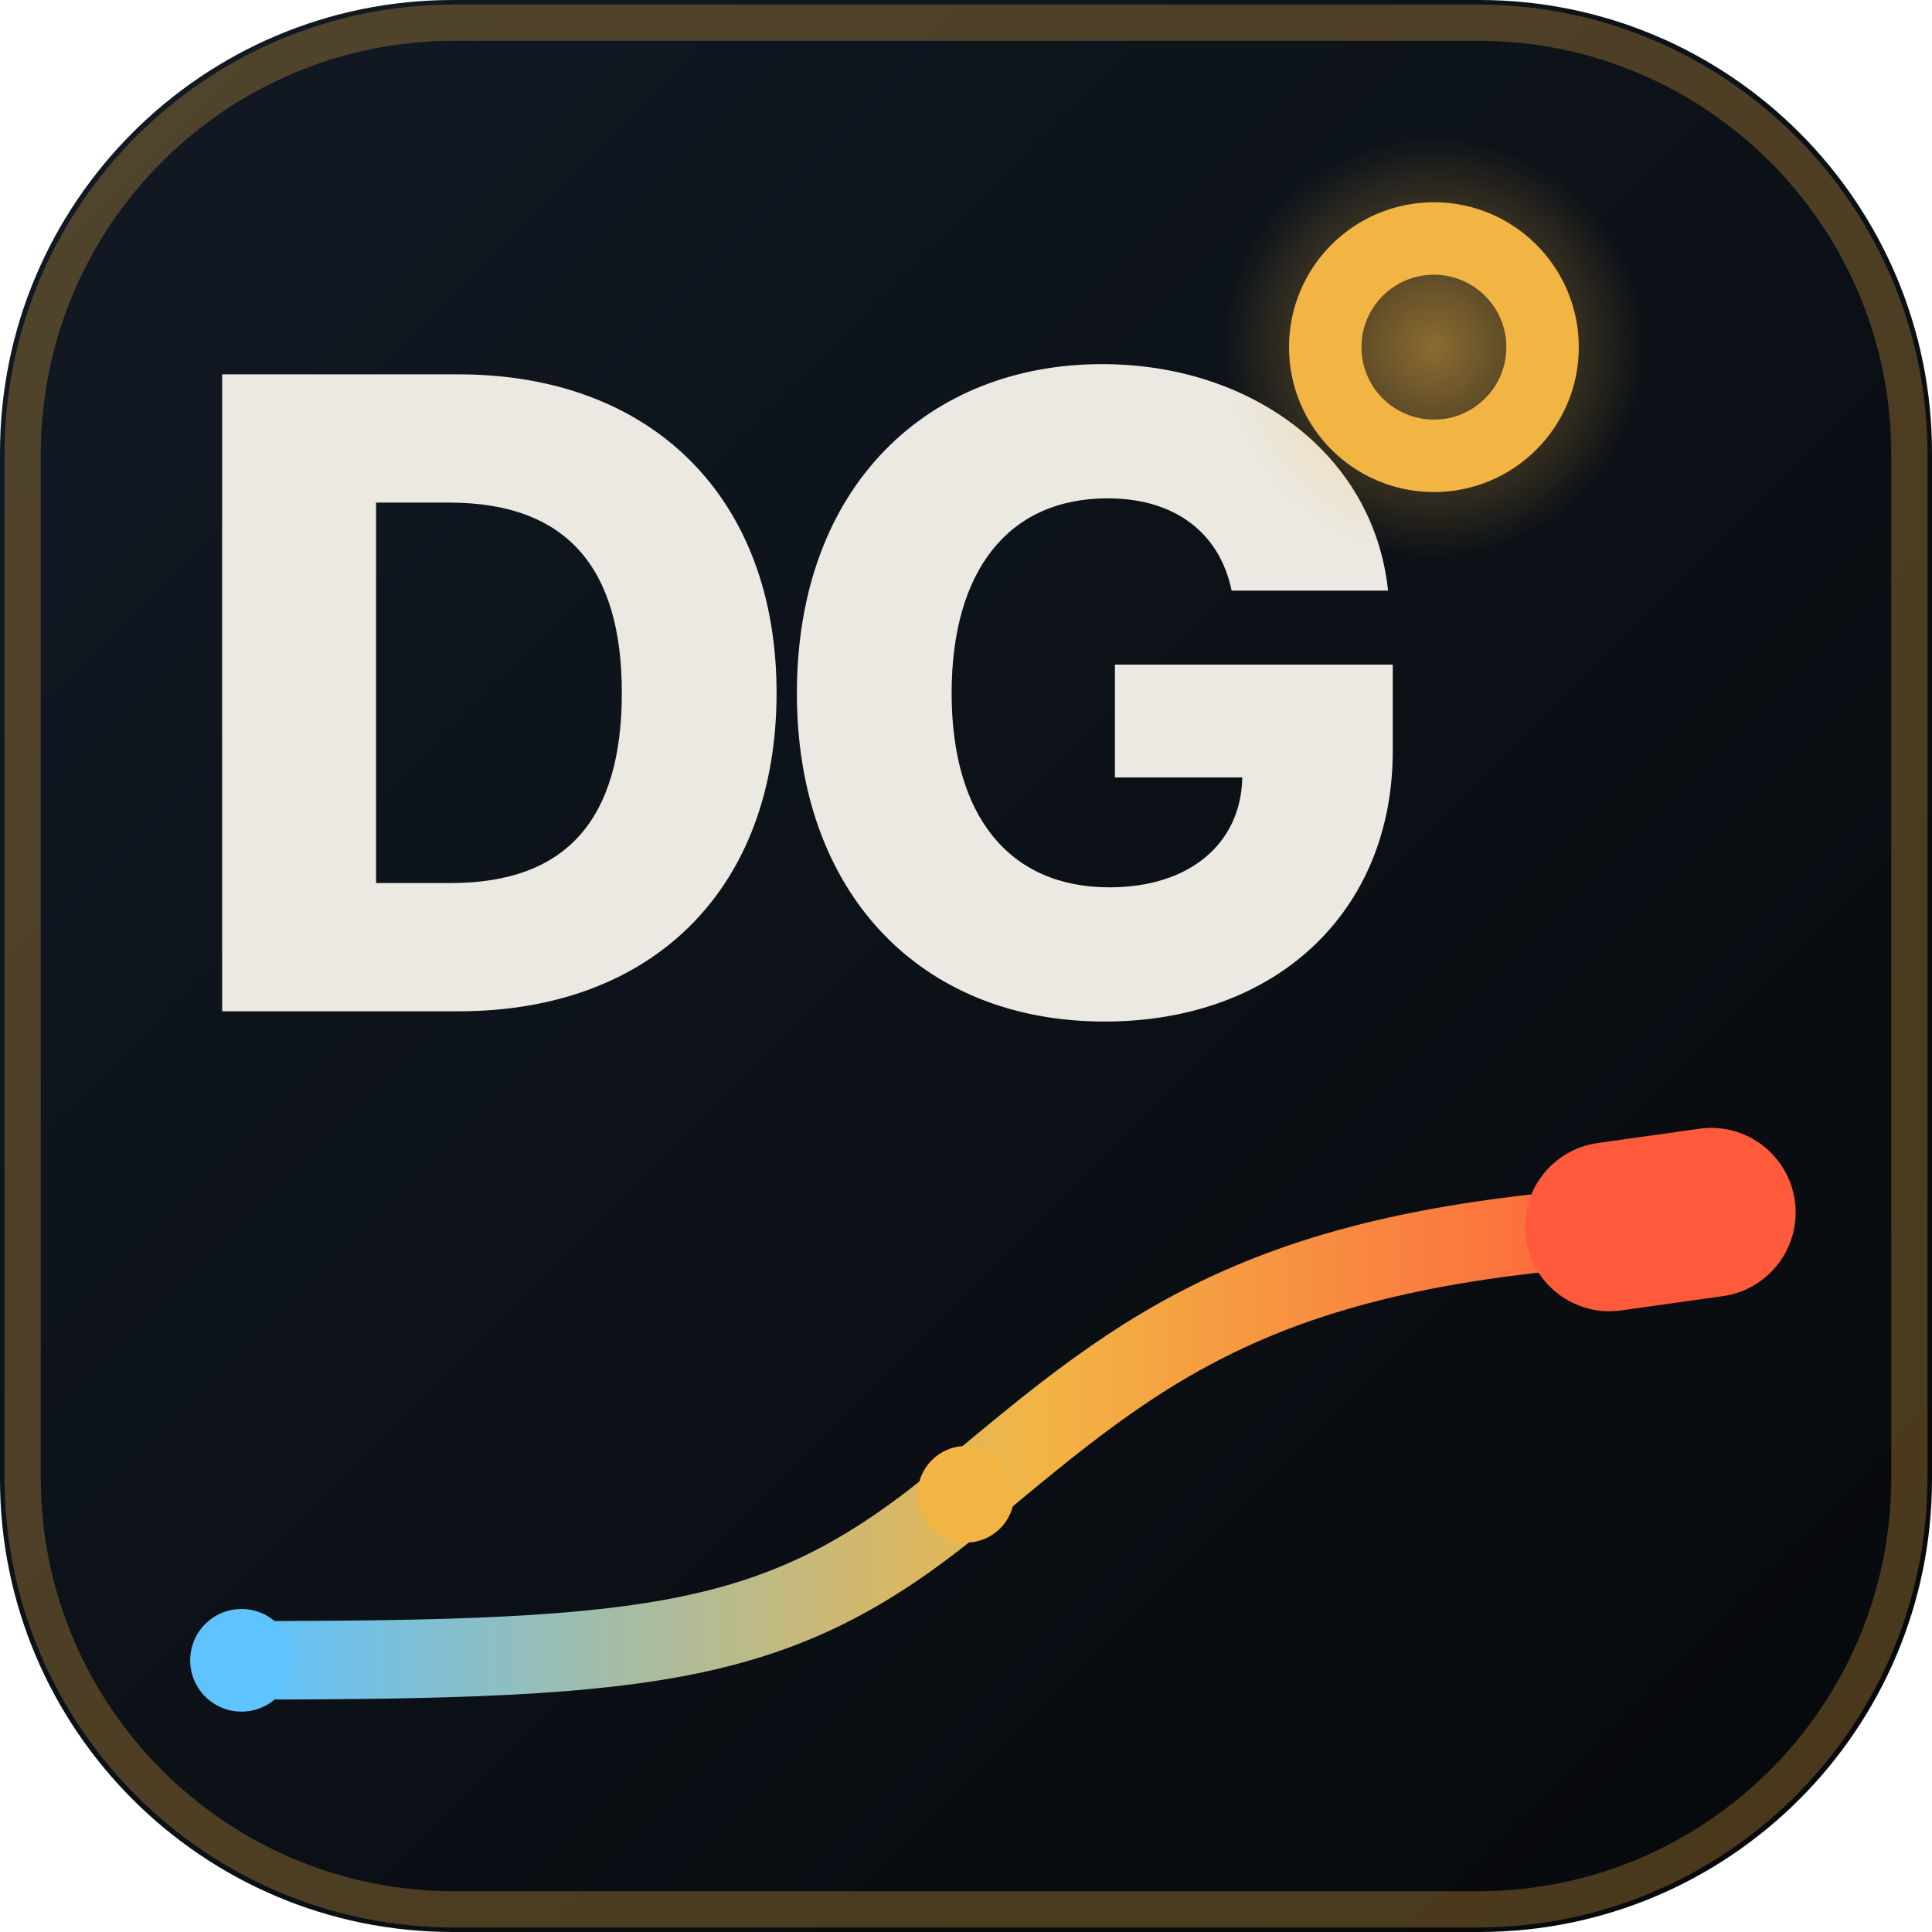
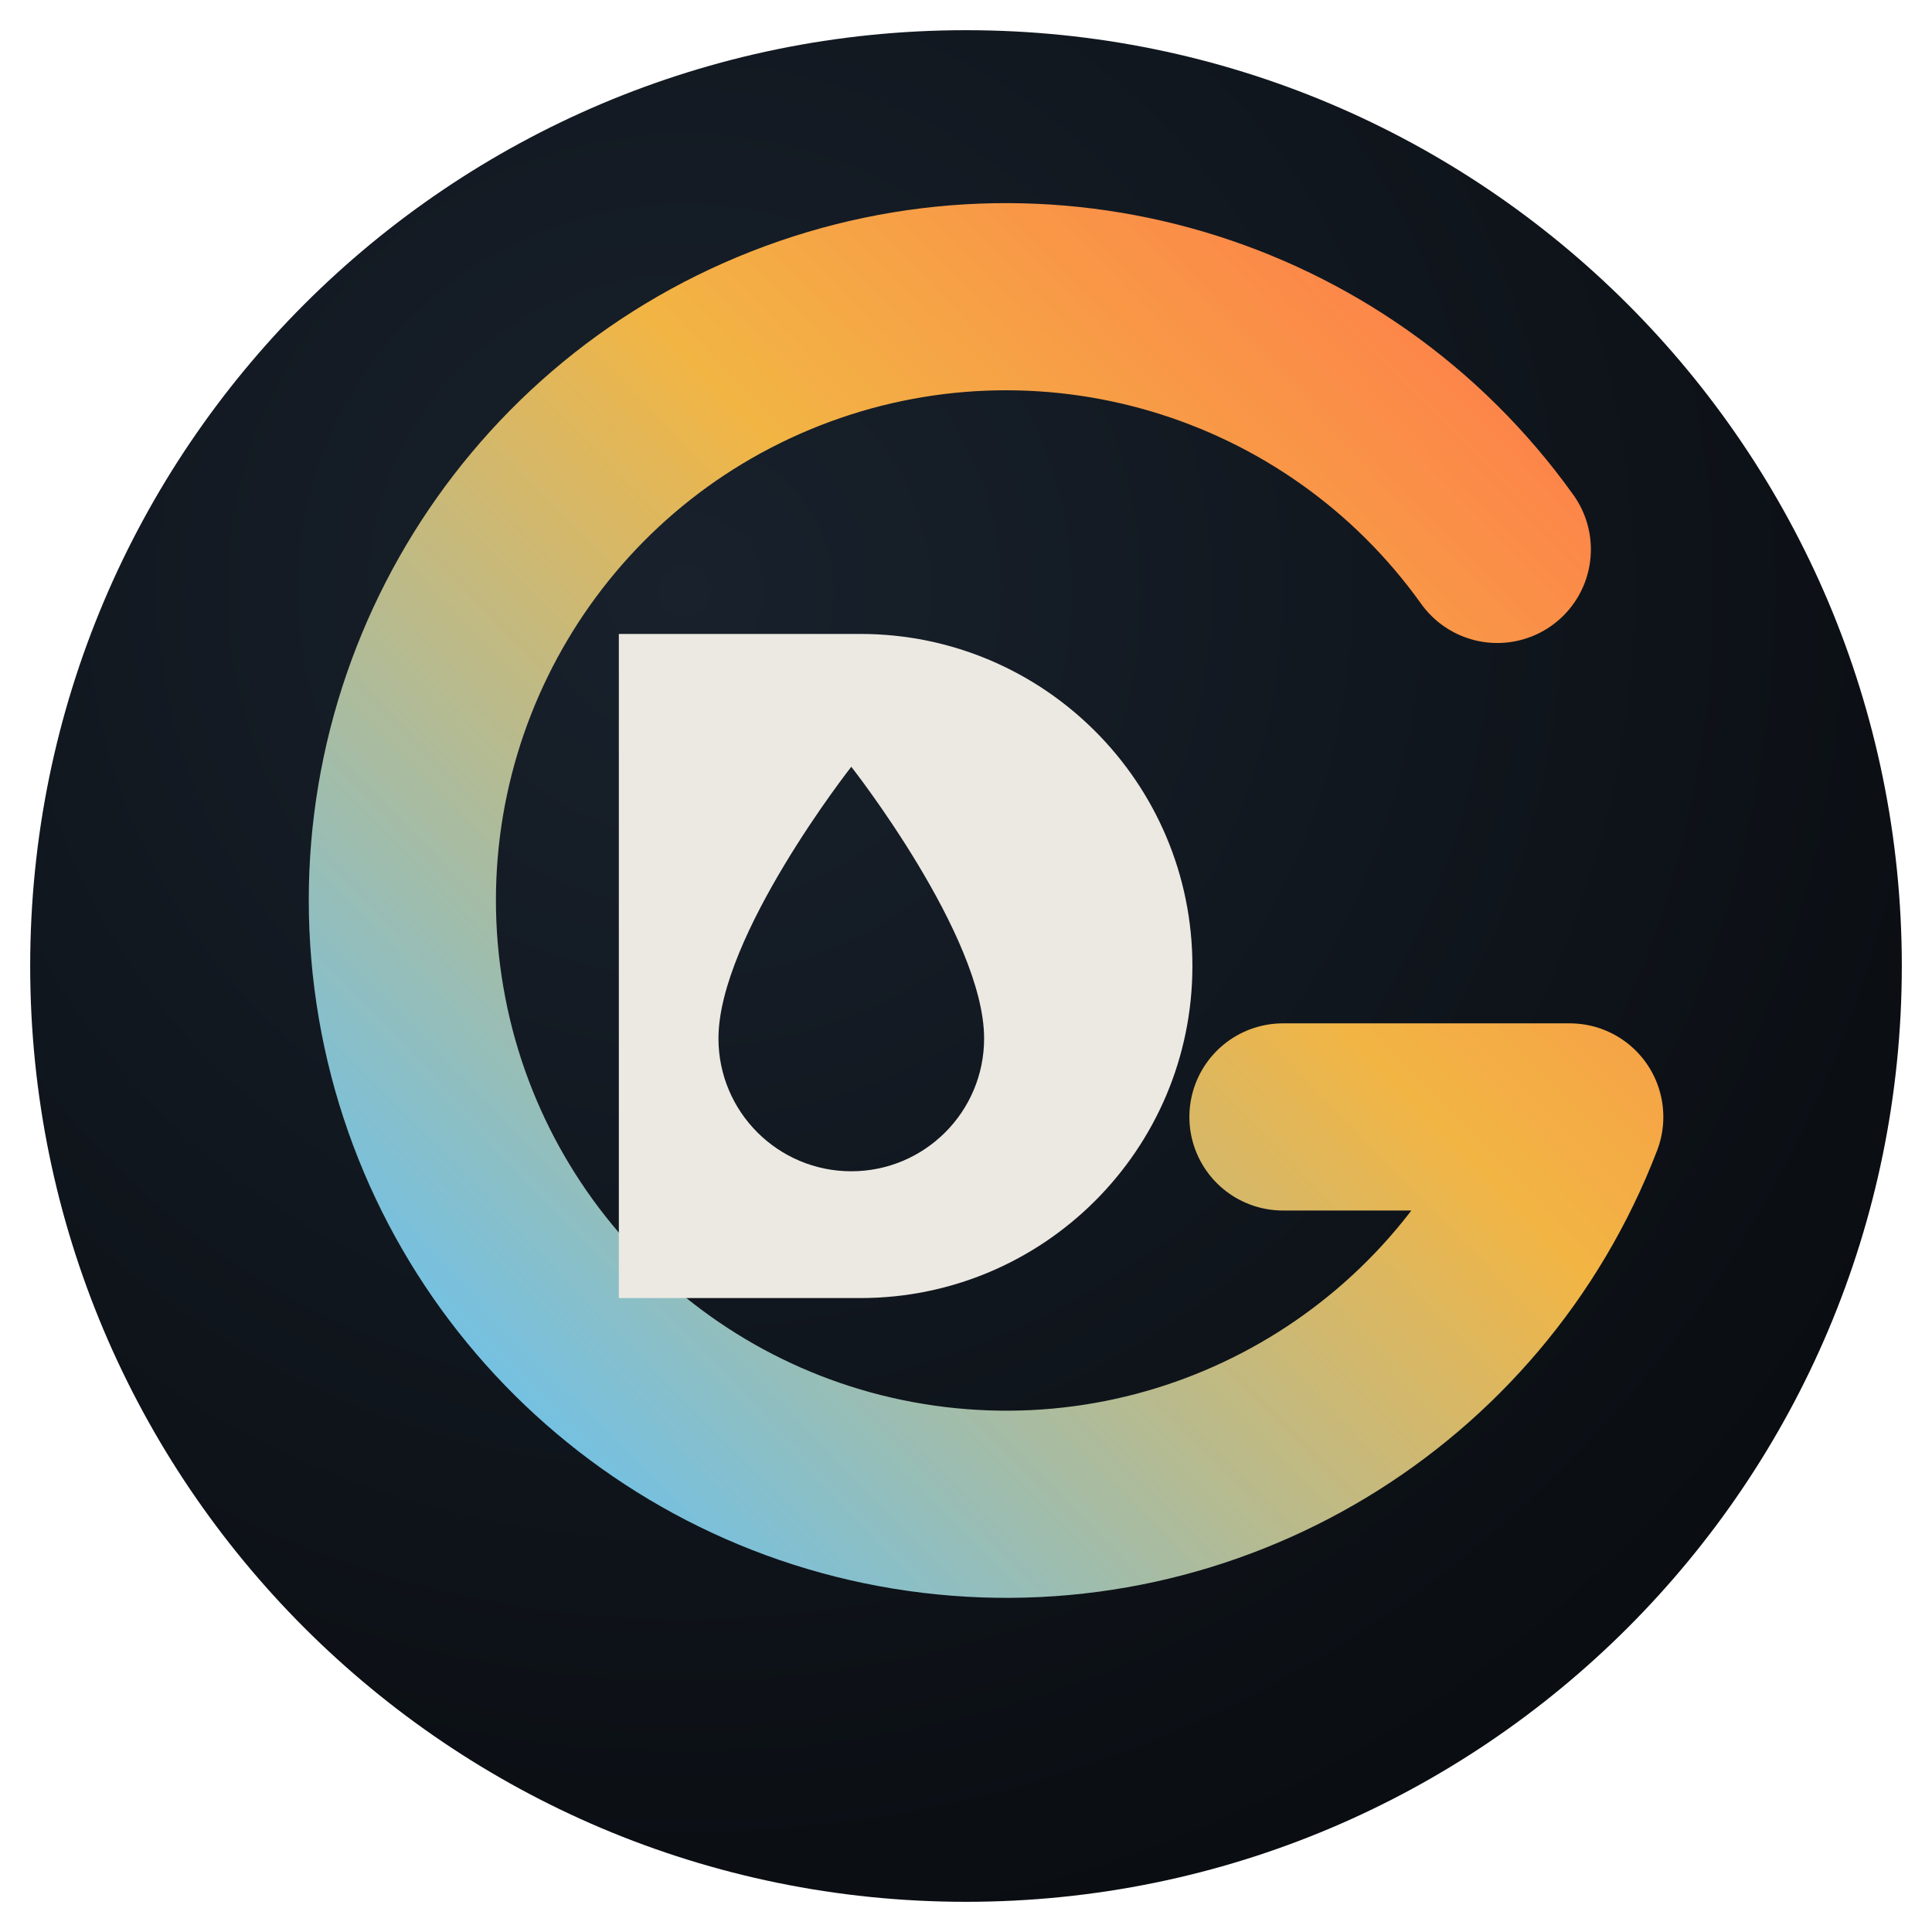
<svg xmlns="http://www.w3.org/2000/svg" viewBox="0 0 64 64">
  <defs>
-     <linearGradient id="bg" x1="0" y1="0" x2="1" y2="1">
-       <stop offset="0" stop-color="#121a24" />
-       <stop offset="1" stop-color="#06080b" />
+     <linearGradient id="gg" x1="0" y1="1" x2="1" y2="0">
+       <stop offset="0" stop-color="#5ec3ff" />
+       <stop offset=".6" stop-color="#f2b544" />
+       <stop offset="1" stop-color="#ff7a4a" />
    </linearGradient>
-     <linearGradient id="cv" x1="0" y1="0" x2="1" y2="0">
-       <stop offset="0" stop-color="#5ec3ff" />
-       <stop offset=".55" stop-color="#f2b544" />
-       <stop offset="1" stop-color="#ff5a3c" />
-     </linearGradient>
-     <radialGradient id="gl" cx=".5" cy=".5" r=".5">
-       <stop offset="0" stop-color="#f2b544" stop-opacity=".55" />
-       <stop offset="1" stop-color="#f2b544" stop-opacity="0" />
+     <radialGradient id="bg" cx=".35" cy=".3" r=".9">
+       <stop offset="0" stop-color="#18212c" />
+       <stop offset="1" stop-color="#07090c" />
    </radialGradient>
  </defs>
-   <rect width="64" height="64" rx="15" fill="url(#bg)" />
-   <rect x=".75" y=".75" width="62.5" height="62.5" rx="14.3" fill="none" stroke="#f2b544" stroke-opacity=".28" stroke-width="1.2" />
-   <path d="M8 55 C 22 55, 26 54.5, 32 49.5 S 42 41, 56 40.5" fill="none" stroke="url(#cv)" stroke-width="2.6" stroke-linecap="round" />
-   <circle cx="8" cy="55" r="1.7" fill="#5ec3ff" />
-   <circle cx="32" cy="49.5" r="1.6" fill="#f2b544" />
-   <rect x="50.5" y="37.6" width="9" height="5.6" rx="2.8" fill="#ff5a3c" transform="rotate(-8 55 40.4)" />
-   <path d="M15.19 33.5C21.675 33.5 25.725 29.394 25.725 22.951C25.725 16.508 21.619 12.401 15.19 12.401H7.359V33.5ZM12.457 29.252V16.649H14.878C18.758 16.649 20.599 18.788 20.599 22.951C20.599 27.1 18.801 29.252 14.935 29.252ZM36.593 33.84C42.243 33.84 46.137 30.229 46.137 24.876V22.016H36.933V25.754H41.153C41.11 27.935 39.425 29.394 36.749 29.394C33.421 29.394 31.524 27.015 31.524 22.965C31.524 18.901 33.407 16.508 36.692 16.508C38.972 16.508 40.416 17.697 40.799 19.566H45.981C45.514 15.078 41.478 12.062 36.508 12.062C30.773 12.062 26.398 16.069 26.398 22.965C26.398 29.549 30.462 33.84 36.593 33.84Z" fill="#ece9e2" />
-   <circle cx="47.5" cy="11.5" r="7" fill="url(#gl)" />
-   <circle cx="47.5" cy="11.5" r="3.6" fill="none" stroke="#f2b544" stroke-width="2.4" />
+   <circle cx="32" cy="32" r="31" fill="url(#bg)" />
+   <path d="M49.6 18.2 A20 20 0 1 0 52 37 H42.5" fill="none" stroke="url(#gg)" stroke-width="6.2" stroke-linecap="round" stroke-linejoin="round" />
+   <path fill="#ece9e2" fill-rule="evenodd" d="M20.5 21 H28.5 A11 11 0 0 1 28.5 43 H20.5 Z M28.2 25.4 C 28.2 25.4 32.6 31 32.6 34.4 A 4.4 4.4 0 0 1 23.8 34.4 C 23.8 31 28.2 25.4 28.2 25.4 Z" />
</svg>
